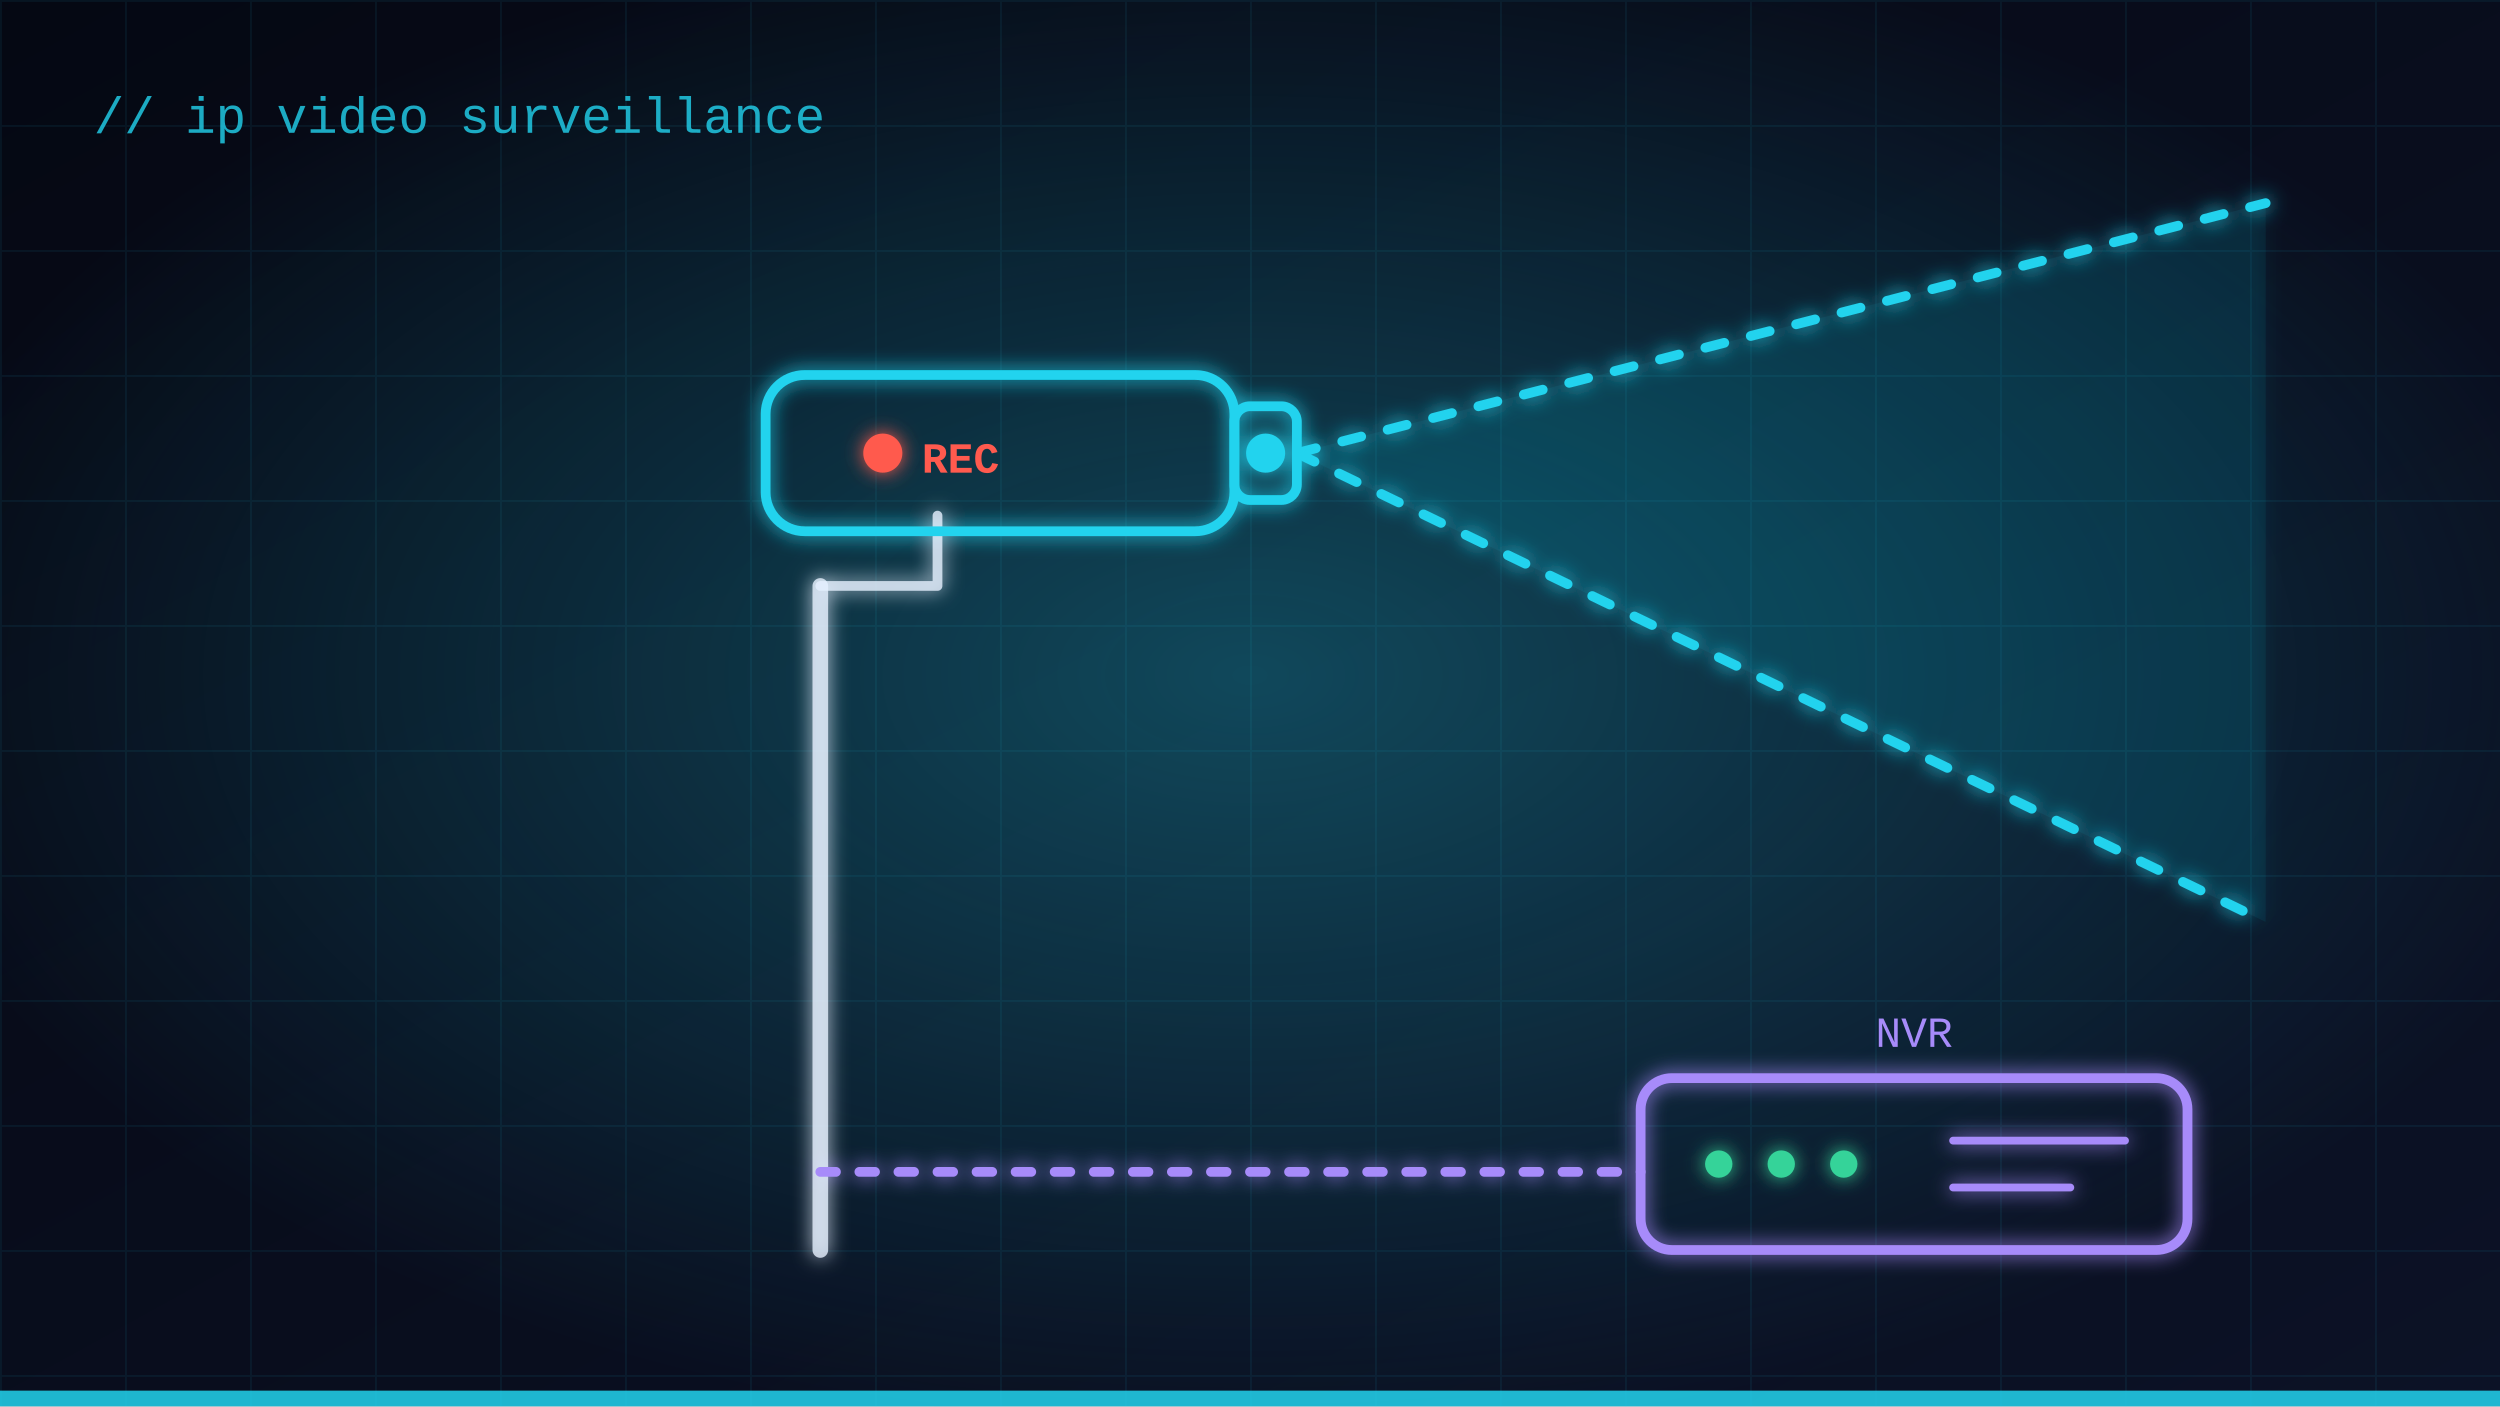
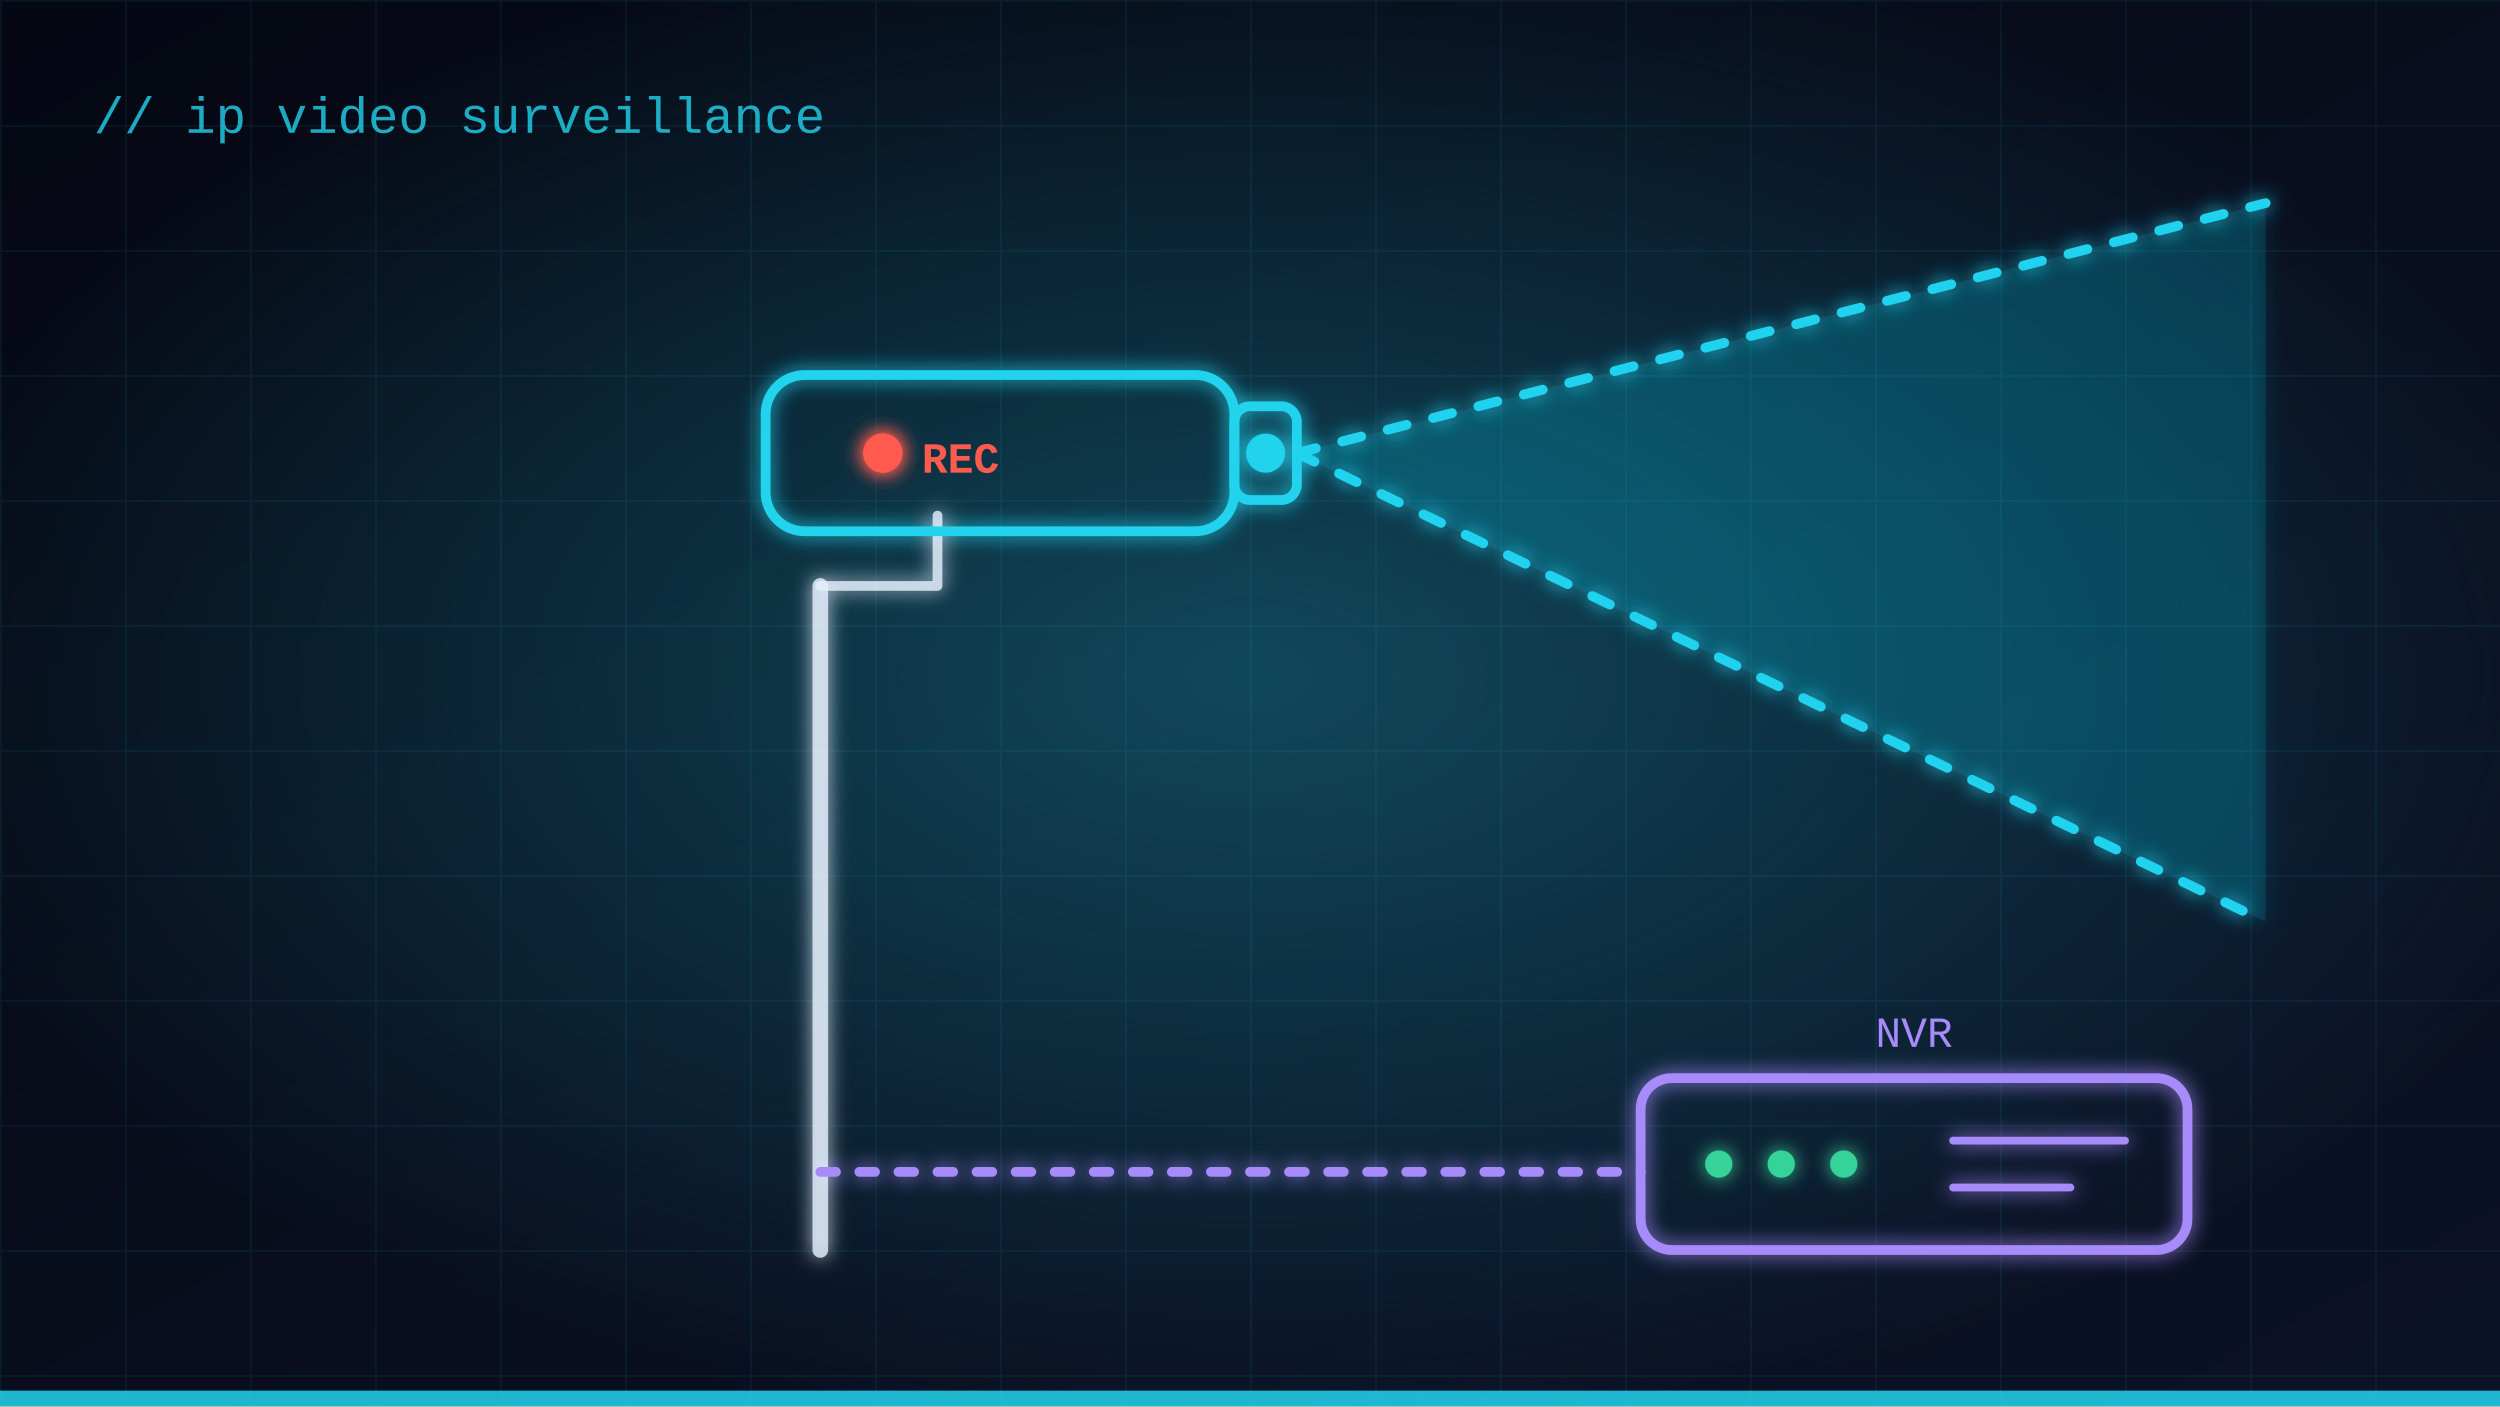
<svg xmlns="http://www.w3.org/2000/svg" viewBox="0 0 640 360" width="640" height="360">
  <defs>
    <linearGradient id="bg" x1="0" y1="0" x2="1" y2="1">
      <stop offset="0" stop-color="#050813" />
      <stop offset="1" stop-color="#0c1226" />
    </linearGradient>
    <radialGradient id="glow" cx="0.5" cy="0.48" r="0.55">
      <stop offset="0" stop-color="#22d3ee" stop-opacity="0.30" />
      <stop offset="1" stop-color="#22d3ee" stop-opacity="0" />
    </radialGradient>
    <pattern id="grid" width="32" height="32" patternUnits="userSpaceOnUse">
      <path d="M32 0H0V32" fill="none" stroke="#22d3ee" stroke-opacity="0.07" />
    </pattern>
    <filter id="neon" x="-30%" y="-30%" width="160%" height="160%">
      <feGaussianBlur stdDeviation="2.4" result="b" />
      <feMerge>
        <feMergeNode in="b" />
        <feMergeNode in="SourceGraphic" />
      </feMerge>
    </filter>
+     <linearGradient id="scanG" x1="0" y1="0" x2="0" y2="1">
+       <stop offset="0" stop-color="#22d3ee" stop-opacity="0" />
+       <stop offset="1" stop-color="#22d3ee" stop-opacity="0.13" />
+     </linearGradient>
  </defs>
  <rect width="640" height="360" fill="url(#bg)" />
  <rect width="640" height="360" fill="url(#grid)" />
  <rect width="640" height="360" fill="url(#glow)" />
  <g filter="url(#neon)" fill="none" stroke-width="2.5" stroke-linecap="round" stroke-linejoin="round">
    <path d="M210 320V150" stroke="#e6f1ff" stroke-opacity=".8" stroke-width="4" />
    <path d="M210 150h30v-18" stroke="#e6f1ff" stroke-opacity=".8" />
    <rect x="196" y="96" width="120" height="40" rx="10" stroke="#22d3ee" />
    <rect x="316" y="104" width="16" height="24" rx="4" stroke="#22d3ee" />
    <circle cx="324" cy="116" r="5" fill="#22d3ee" stroke="none" />
    <path d="M332 116L580 52M332 116L580 236" stroke="#22d3ee" stroke-dasharray="5 7" />
    <path d="M332 116L580 52V236Z" fill="#22d3ee" fill-opacity=".07" stroke="none" />
    <circle cx="226" cy="116" r="5" fill="#ff5a4e" stroke="none" />
    <path d="M210 300H420" stroke="#a78bfa" stroke-dasharray="4 6" />
    <rect x="420" y="276" width="140" height="44" rx="8" stroke="#a78bfa" />
    <circle cx="440" cy="298" r="3.5" fill="#34d399" stroke="none" />
    <circle cx="456" cy="298" r="3.5" fill="#34d399" stroke="none" />
    <circle cx="472" cy="298" r="3.5" fill="#34d399" stroke="none" />
    <path d="M500 292h44M500 304h30" stroke="#a78bfa" stroke-width="2" />
  </g>
  <text x="236" y="121" font-family="Consolas,'Courier New',monospace" font-size="11" font-weight="700" fill="#ff5a4e" fill-opacity="1" text-anchor="start">REC</text>
  <text x="490" y="268" font-family="Consolas,'Courier New',monospace" font-size="11" font-weight="400" fill="#a78bfa" fill-opacity="1" text-anchor="middle">NVR</text>
  <text x="24" y="34" font-family="Consolas,'Courier New',monospace" font-size="13" font-weight="400" fill="#22d3ee" fill-opacity="0.8" text-anchor="start">// ip video surveillance</text>
+   <g filter="url(#neon)" fill="none" stroke-width="2.5" stroke-linecap="round">
+     <circle cx="226" cy="116" r="5" fill="#ff5a4e">
+       <animate attributeName="opacity" values="1;0.15;1" dur="1.1s" repeatCount="indefinite" />
+     </circle>
+     <path d="M332 116L580 52V236Z" fill="#22d3ee" fill-opacity=".06">
+       <animate attributeName="fill-opacity" values=".03;.14;.03" dur="3s" repeatCount="indefinite" />
+     </path>
+   </g>
+   <rect x="0" y="-80" width="640" height="80" fill="url(#scanG)">
+     <animate attributeName="y" values="-80;360" dur="6s" repeatCount="indefinite" />
+   </rect>
  <rect x="0" y="356" width="640" height="4" fill="#22d3ee" fill-opacity="0.85" />
</svg>
